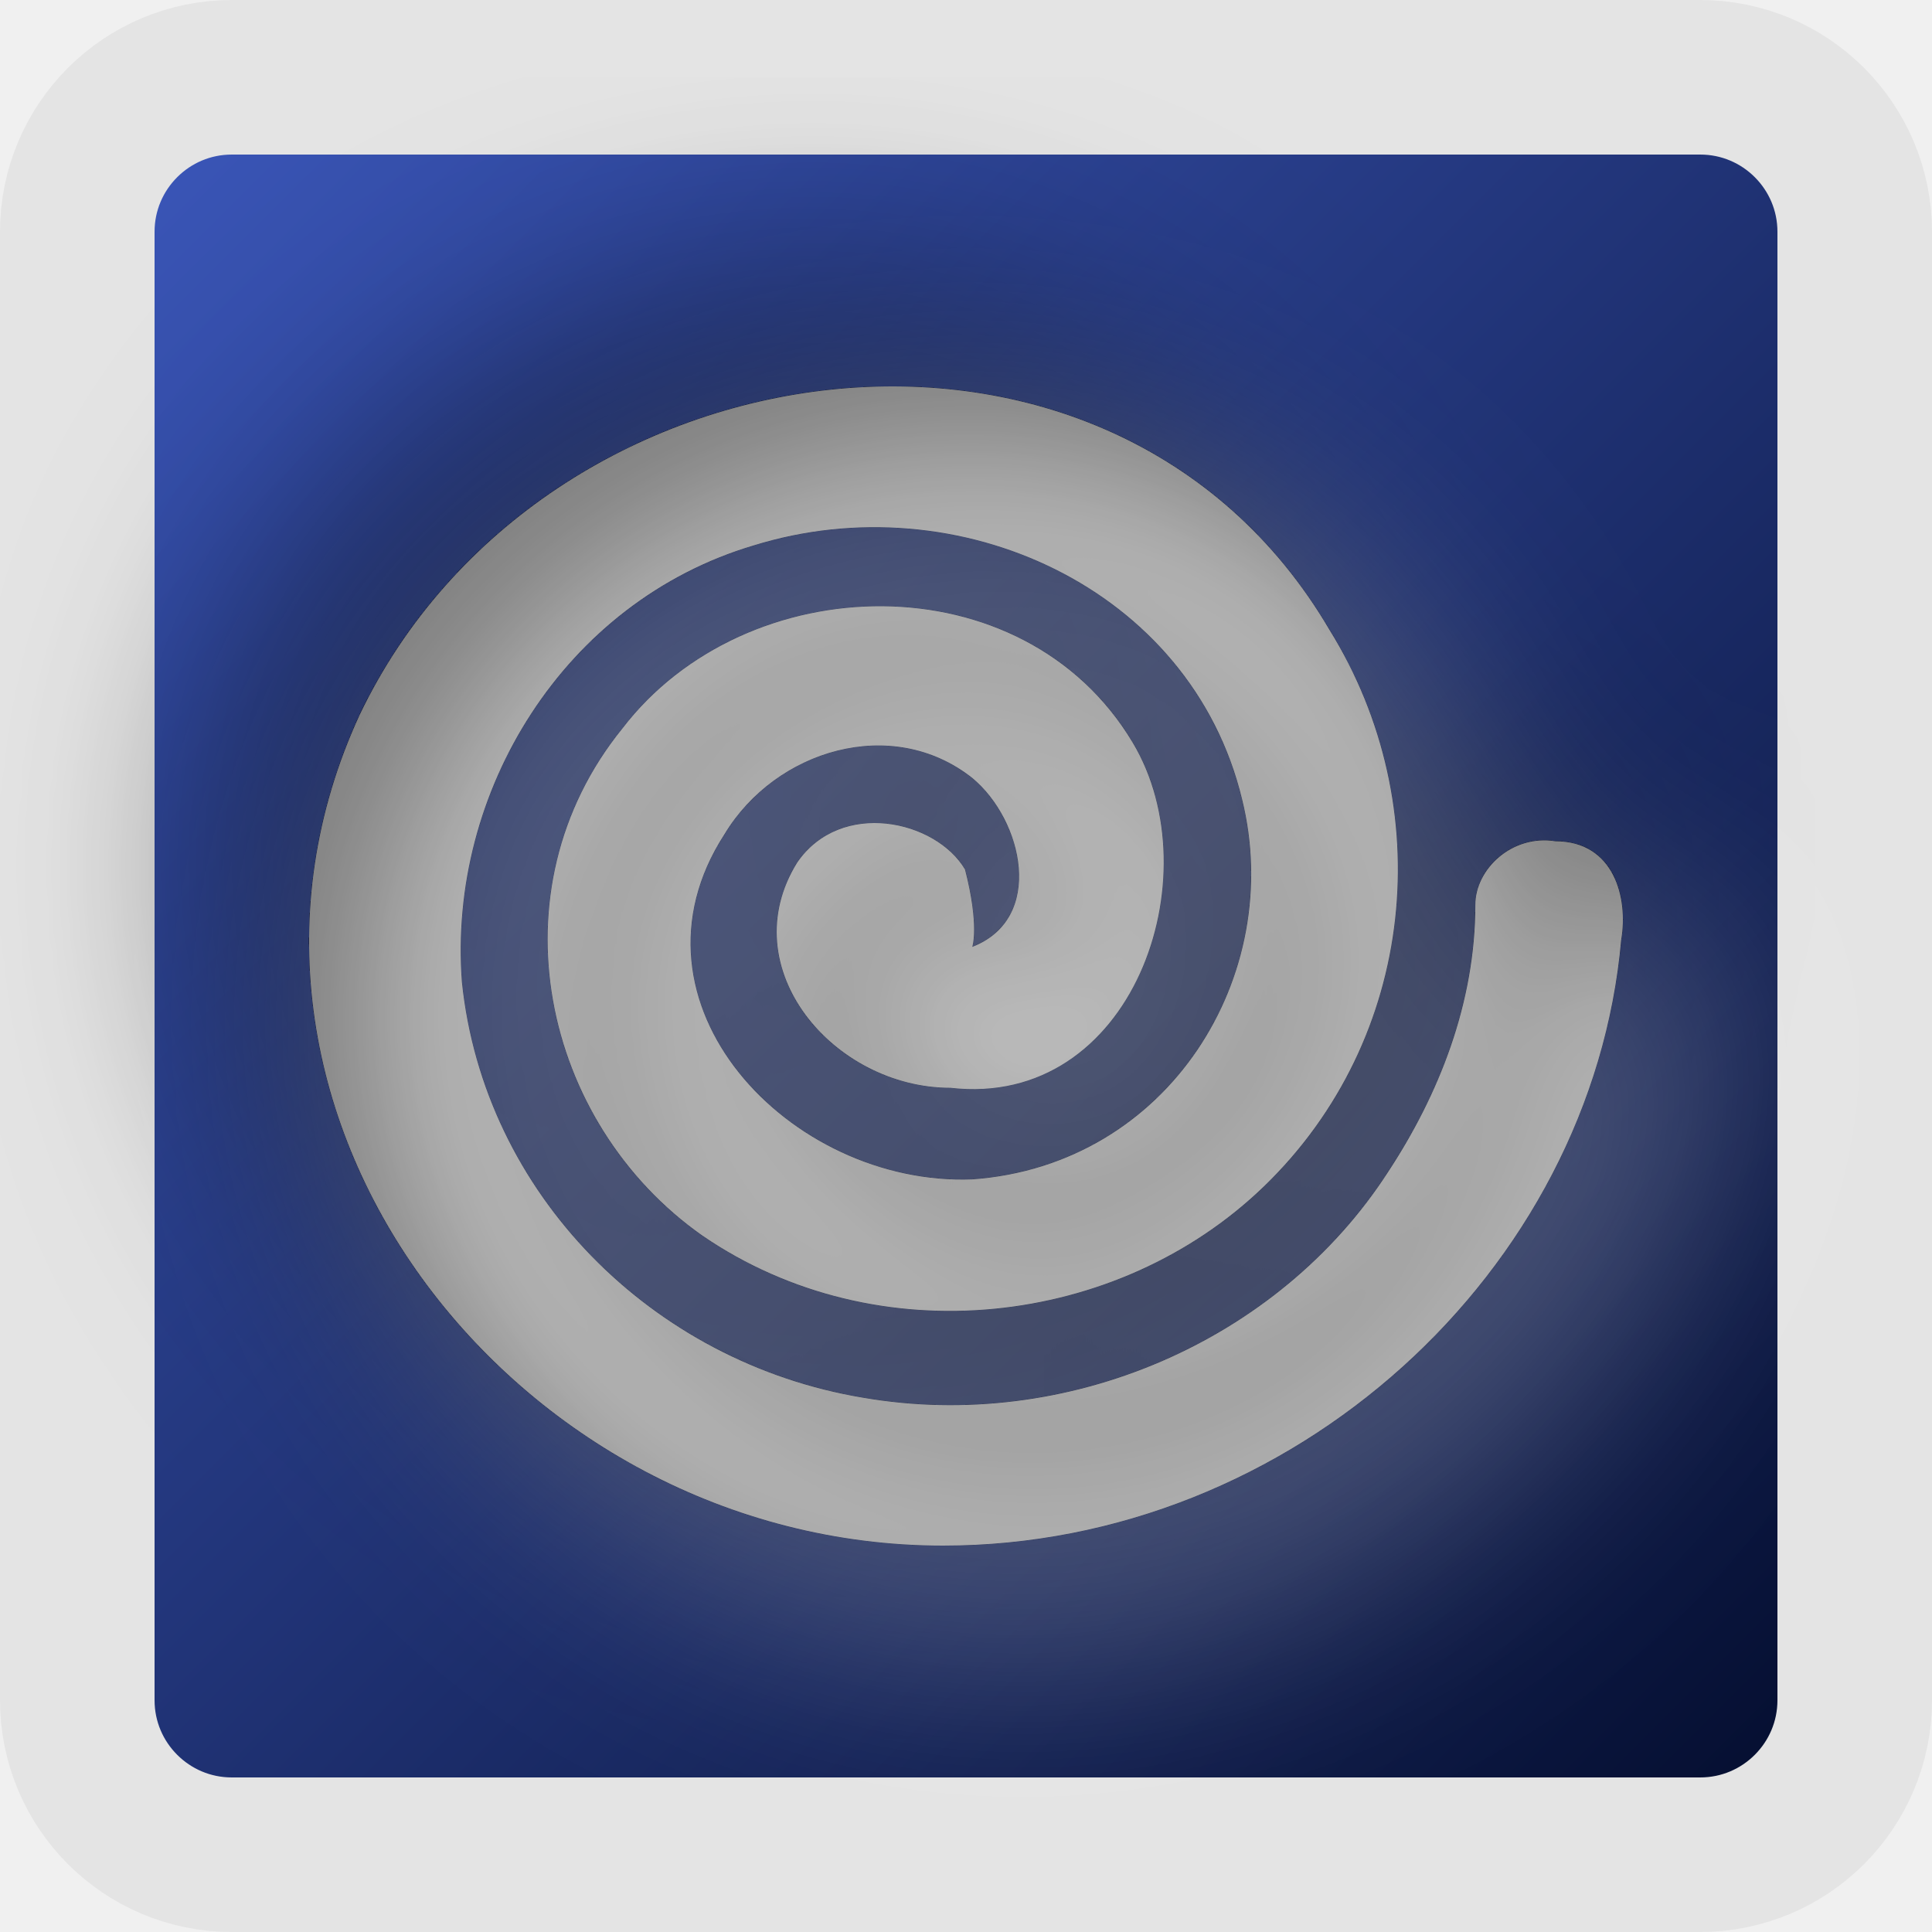
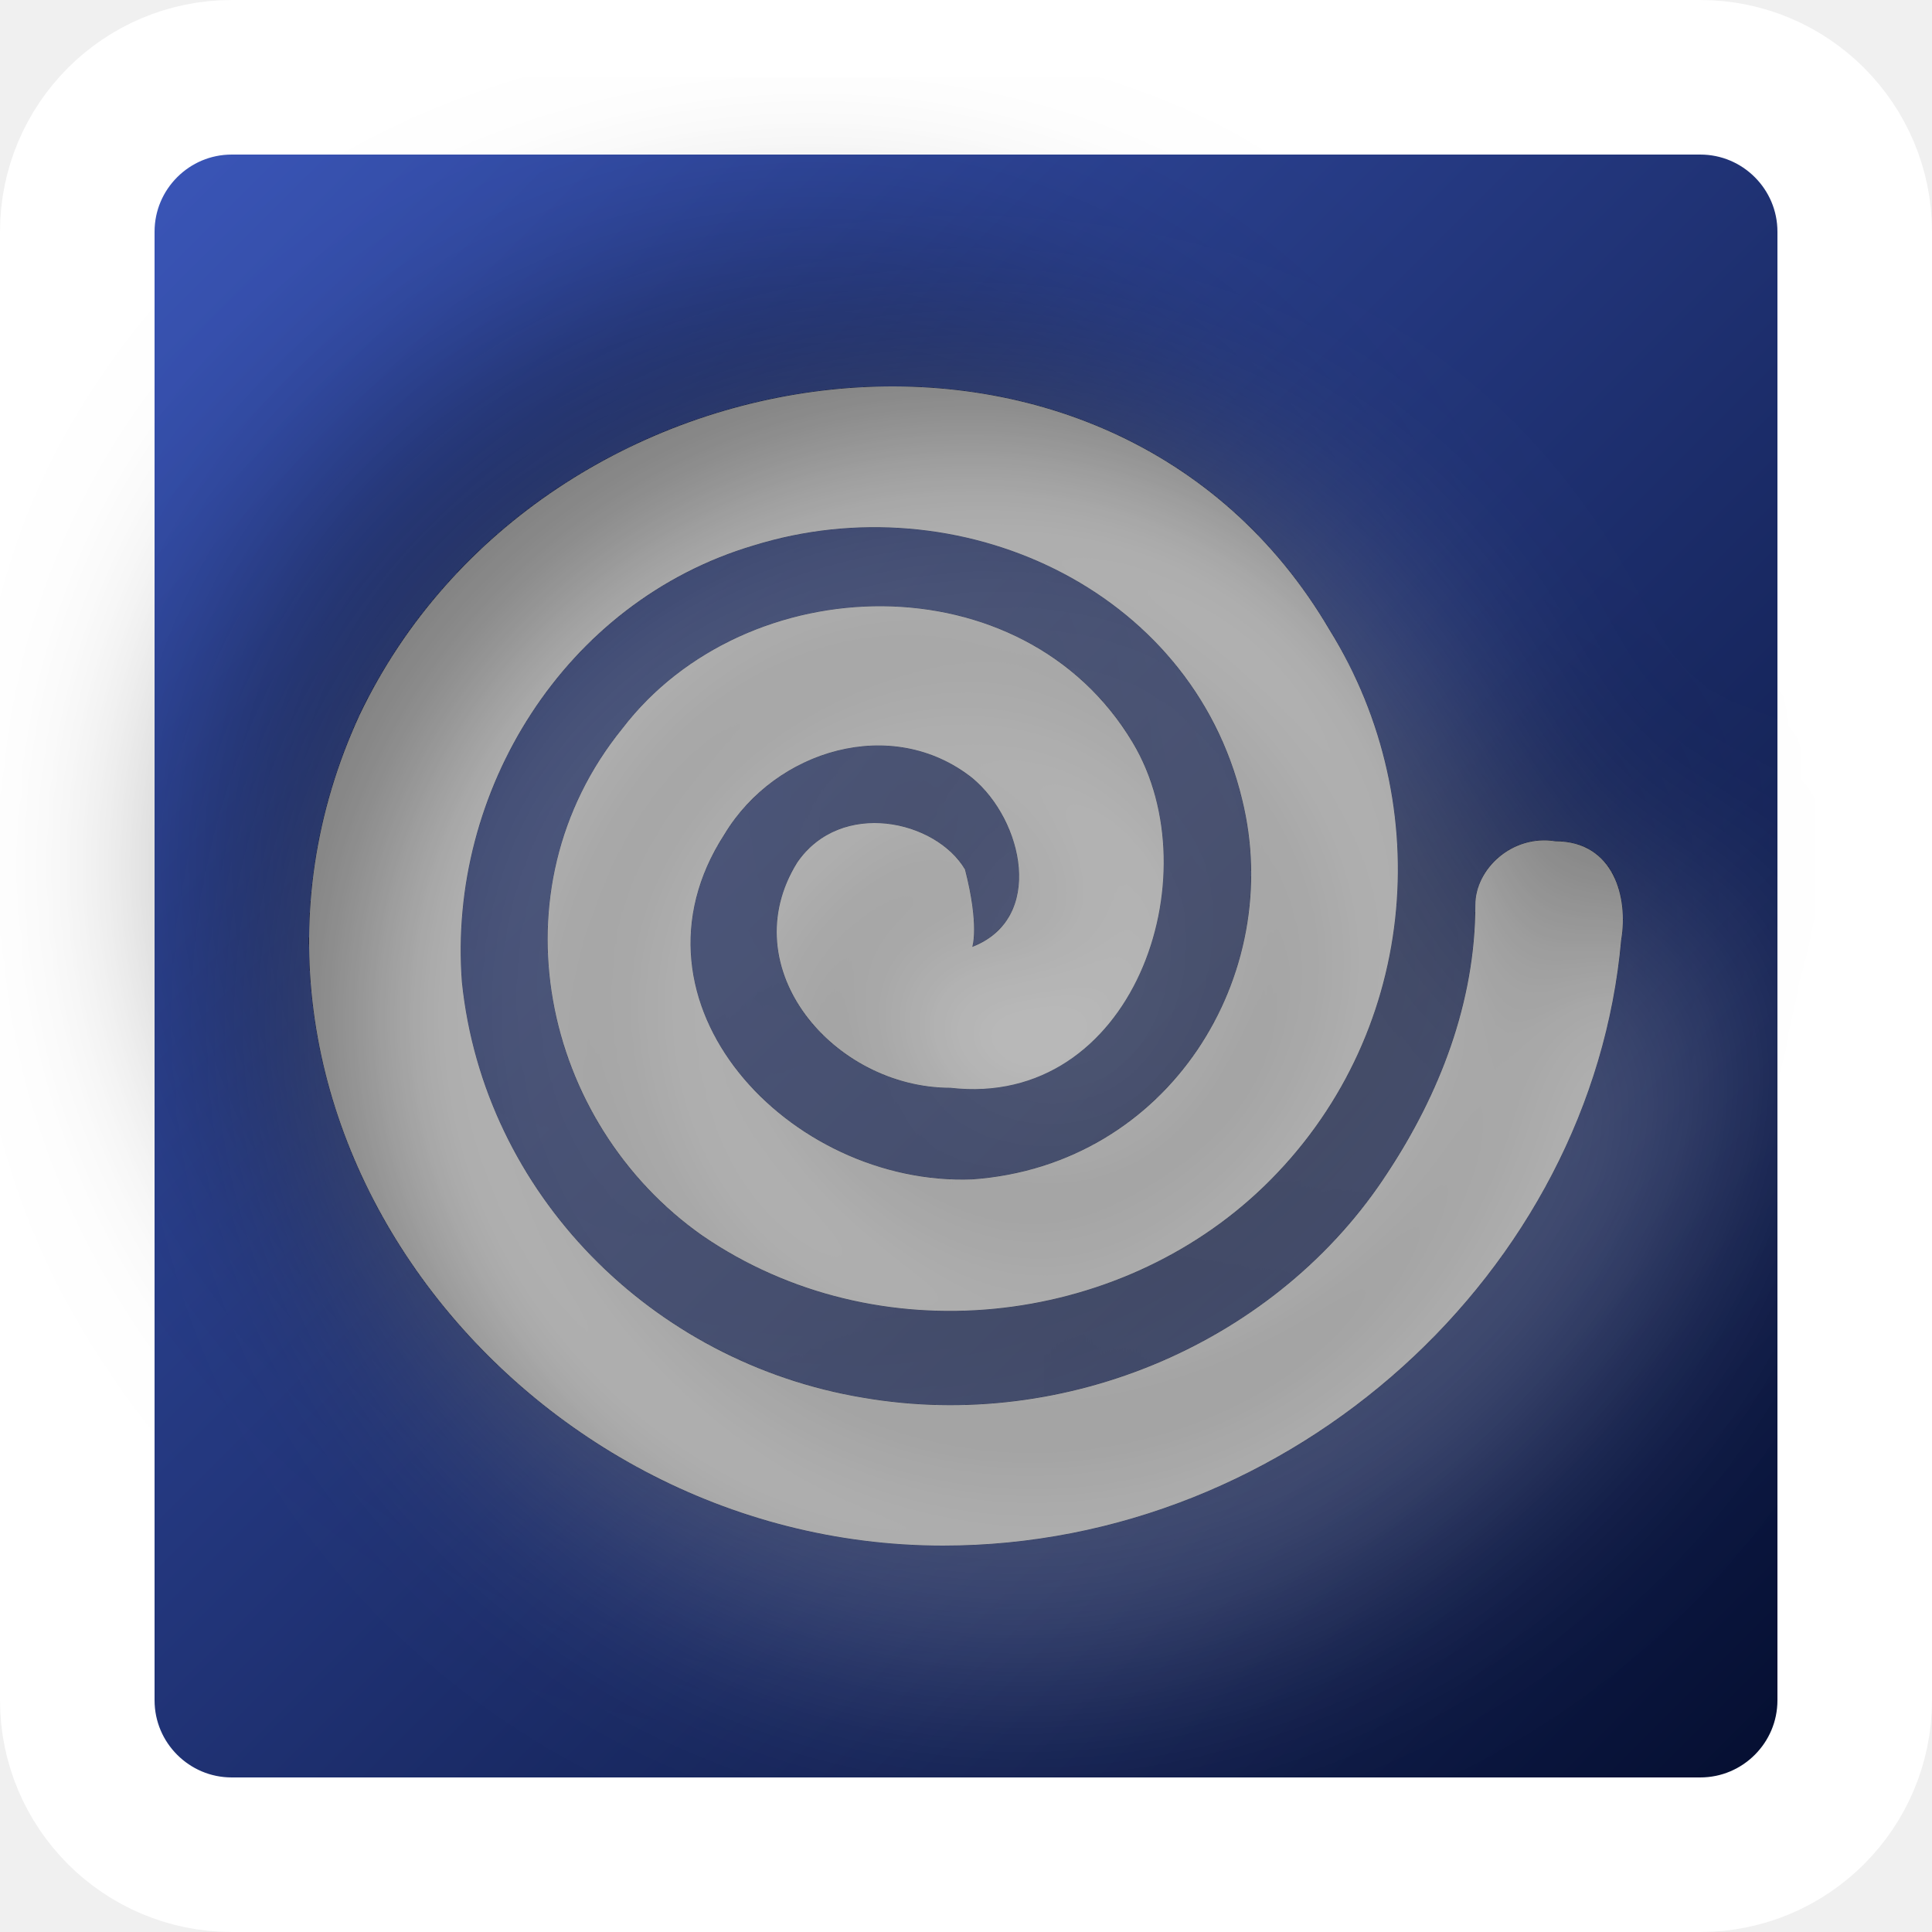
<svg xmlns="http://www.w3.org/2000/svg" width="25" height="25" viewBox="0 0 25 25" fill="none">
-   <rect x="1" y="1" width="23" height="23" rx="2" fill="url(#paint0_linear)" stroke="#E4E4E4" stroke-width="2" />
+   <rect x="1" y="1" width="23" height="23" rx="2" fill="url(#paint0_linear)" stroke="white" stroke-width="2" />
  <g filter="url(#filter0_ddi)">
-     <path d="M12.581 12.253C13.525 11.889 13.242 10.613 12.581 10.066C11.543 9.246 10.034 9.701 9.374 10.795C7.958 12.982 10.223 15.352 12.581 15.261C15.128 15.079 16.638 12.618 16.072 10.339C15.411 7.605 12.393 6.238 9.751 7.058C7.298 7.787 5.789 10.248 5.977 12.709C6.26 15.443 8.43 17.63 11.166 18.086C13.808 18.542 16.544 17.357 17.959 15.17C18.619 14.167 19.091 12.982 19.091 11.706C19.091 11.251 19.562 10.795 20.128 10.886C20.883 10.886 21.072 11.615 20.978 12.162C20.6 16.446 16.732 20 12.204 20C6.638 20 2.298 14.349 4.656 9.246C7.015 4.324 14.374 3.322 17.204 8.152C18.619 10.431 18.336 13.438 16.355 15.352C14.468 17.175 11.355 17.539 9.091 15.99C7.015 14.532 6.355 11.524 8.053 9.428C9.657 7.332 13.242 7.241 14.657 9.61C15.694 11.342 14.657 14.349 12.298 14.076C10.789 14.076 9.468 12.527 10.317 11.16C10.883 10.339 12.11 10.613 12.487 11.251C12.675 11.98 12.581 12.253 12.581 12.253V12.253Z" fill="#C4C4C4" />
+     <path d="M12.581 12.253C13.525 11.889 13.242 10.613 12.581 10.066C11.543 9.246 10.034 9.701 9.374 10.795C7.958 12.982 10.223 15.352 12.581 15.261C15.128 15.079 16.638 12.618 16.072 10.339C15.411 7.605 12.393 6.238 9.751 7.058C7.298 7.787 5.789 10.248 5.977 12.709C6.26 15.443 8.43 17.63 11.166 18.086C13.808 18.542 16.544 17.357 17.959 15.17C18.619 14.167 19.091 12.982 19.091 11.706C19.091 11.251 19.562 10.795 20.128 10.886C20.883 10.886 21.072 11.615 20.978 12.162C20.6 16.446 16.732 20 12.204 20C6.638 20 2.298 14.349 4.656 9.246C7.015 4.324 14.374 3.322 17.204 8.152C18.619 10.431 18.336 13.438 16.355 15.352C14.468 17.175 11.355 17.539 9.091 15.99C7.015 14.532 6.355 11.524 8.053 9.428C9.657 7.332 13.242 7.241 14.657 9.61C15.694 11.342 14.657 14.349 12.298 14.076C10.789 14.076 9.468 12.527 10.317 11.16C10.883 10.339 12.11 10.613 12.487 11.251C12.675 11.98 12.581 12.253 12.581 12.253Z" fill="#C4C4C4" />
  </g>
  <defs>
    <filter id="filter0_ddi" x="0" y="1" width="25" height="23" filterUnits="userSpaceOnUse" color-interpolation-filters="sRGB">
      <feFlood flood-opacity="0" result="BackgroundImageFix" />
      <feColorMatrix in="SourceAlpha" type="matrix" values="0 0 0 0 0 0 0 0 0 0 0 0 0 0 0 0 0 0 127 0" />
      <feOffset dx="-1" dy="-1" />
      <feGaussianBlur stdDeviation="1.5" />
      <feColorMatrix type="matrix" values="0 0 0 0 0 0 0 0 0 0 0 0 0 0 0 0 0 0 0.6 0" />
      <feBlend mode="normal" in2="BackgroundImageFix" result="effect1_dropShadow" />
      <feColorMatrix in="SourceAlpha" type="matrix" values="0 0 0 0 0 0 0 0 0 0 0 0 0 0 0 0 0 0 127 0" />
      <feOffset dx="1" dy="1" />
      <feGaussianBlur stdDeviation="1.5" />
      <feColorMatrix type="matrix" values="0 0 0 0 1 0 0 0 0 1 0 0 0 0 1 0 0 0 0.35 0" />
      <feBlend mode="normal" in2="effect1_dropShadow" result="effect2_dropShadow" />
      <feBlend mode="normal" in="SourceGraphic" in2="effect2_dropShadow" result="shape" />
      <feColorMatrix in="SourceAlpha" type="matrix" values="0 0 0 0 0 0 0 0 0 0 0 0 0 0 0 0 0 0 127 0" result="hardAlpha" />
      <feOffset dx="1" dy="1" />
      <feGaussianBlur stdDeviation="1" />
      <feComposite in2="hardAlpha" operator="arithmetic" k2="-1" k3="1" />
      <feColorMatrix type="matrix" values="0 0 0 0 0 0 0 0 0 0 0 0 0 0 0 0 0 0 0.35 0" />
      <feBlend mode="normal" in2="shape" result="effect3_innerShadow" />
    </filter>
    <linearGradient id="paint0_linear" x1="0" y1="0" x2="25" y2="25" gradientUnits="userSpaceOnUse">
      <stop stop-color="#3F5CC4" />
      <stop offset="1" stop-color="#000824" />
    </linearGradient>
  </defs>
</svg>
